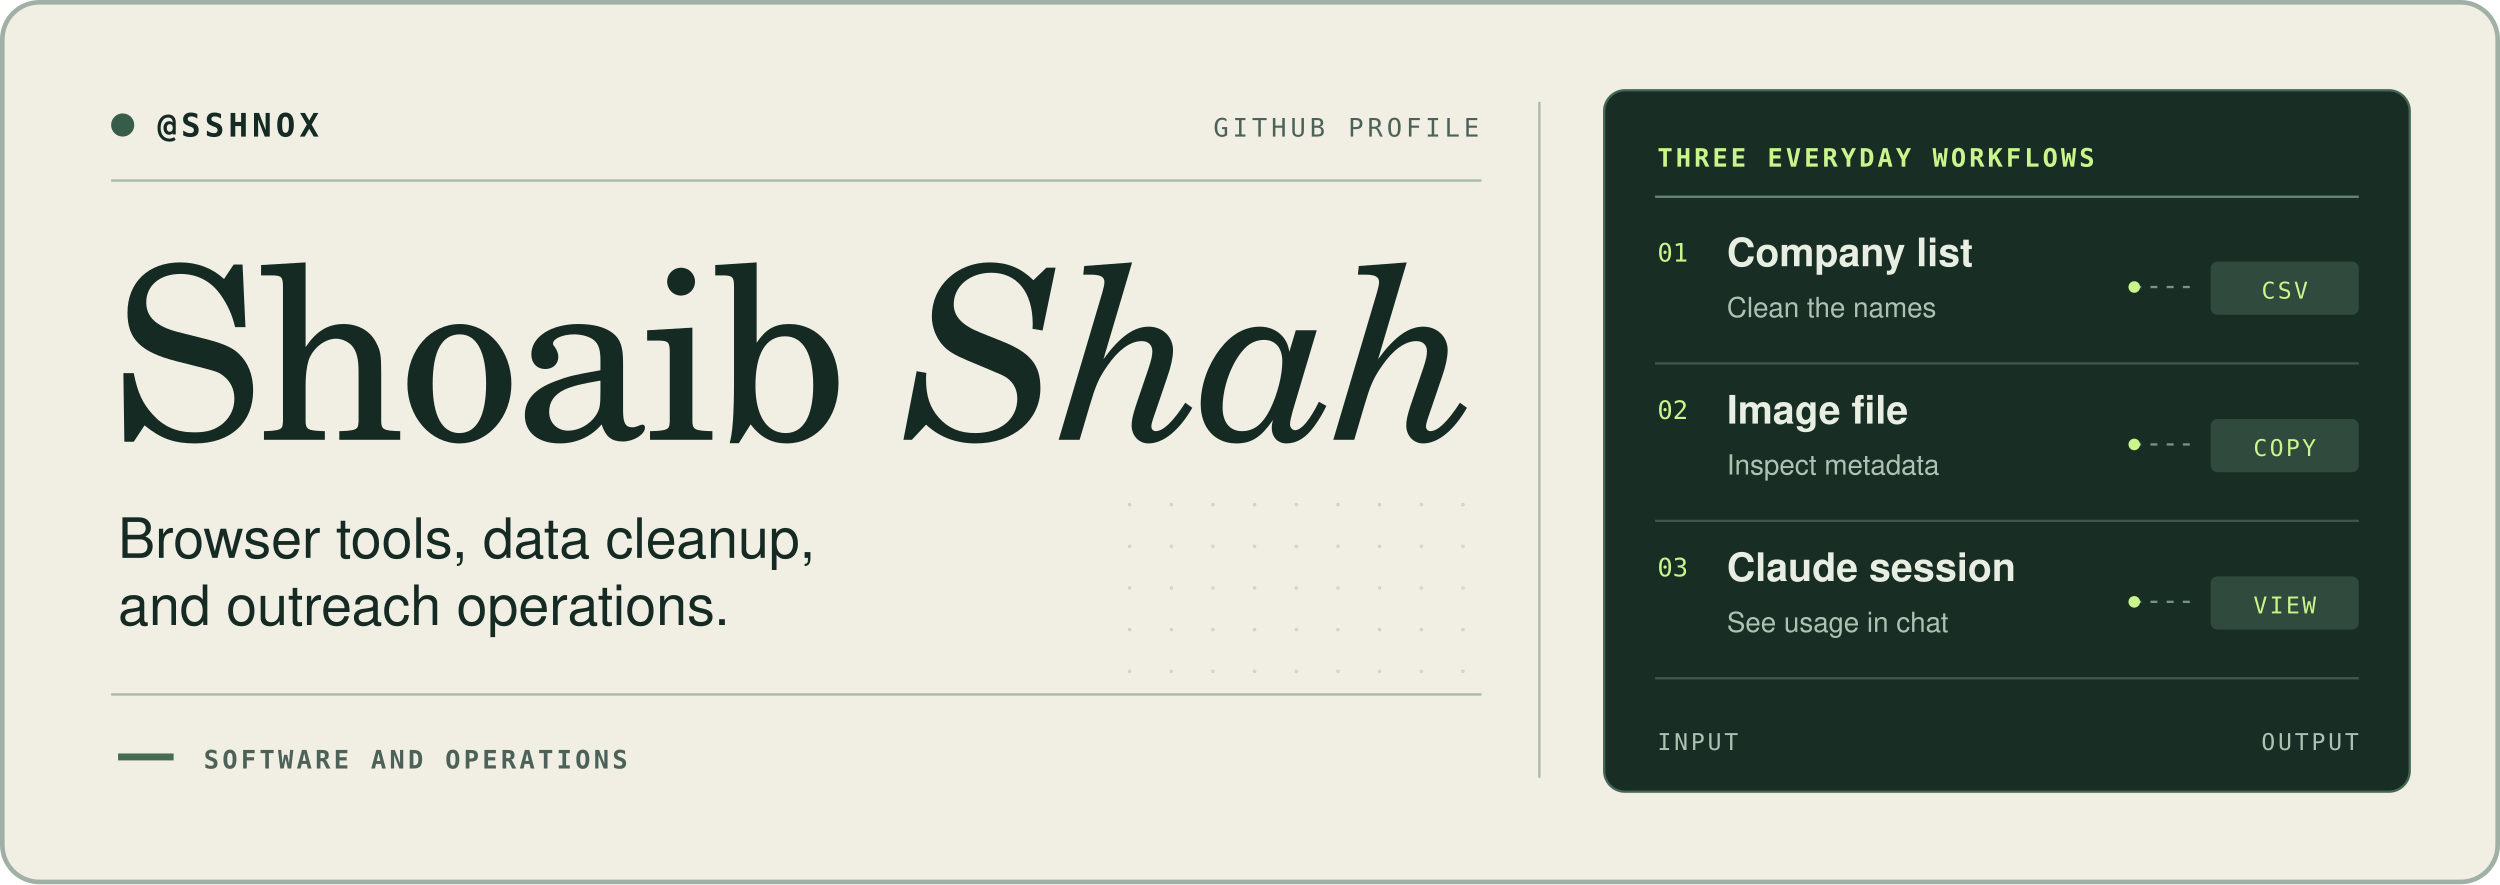
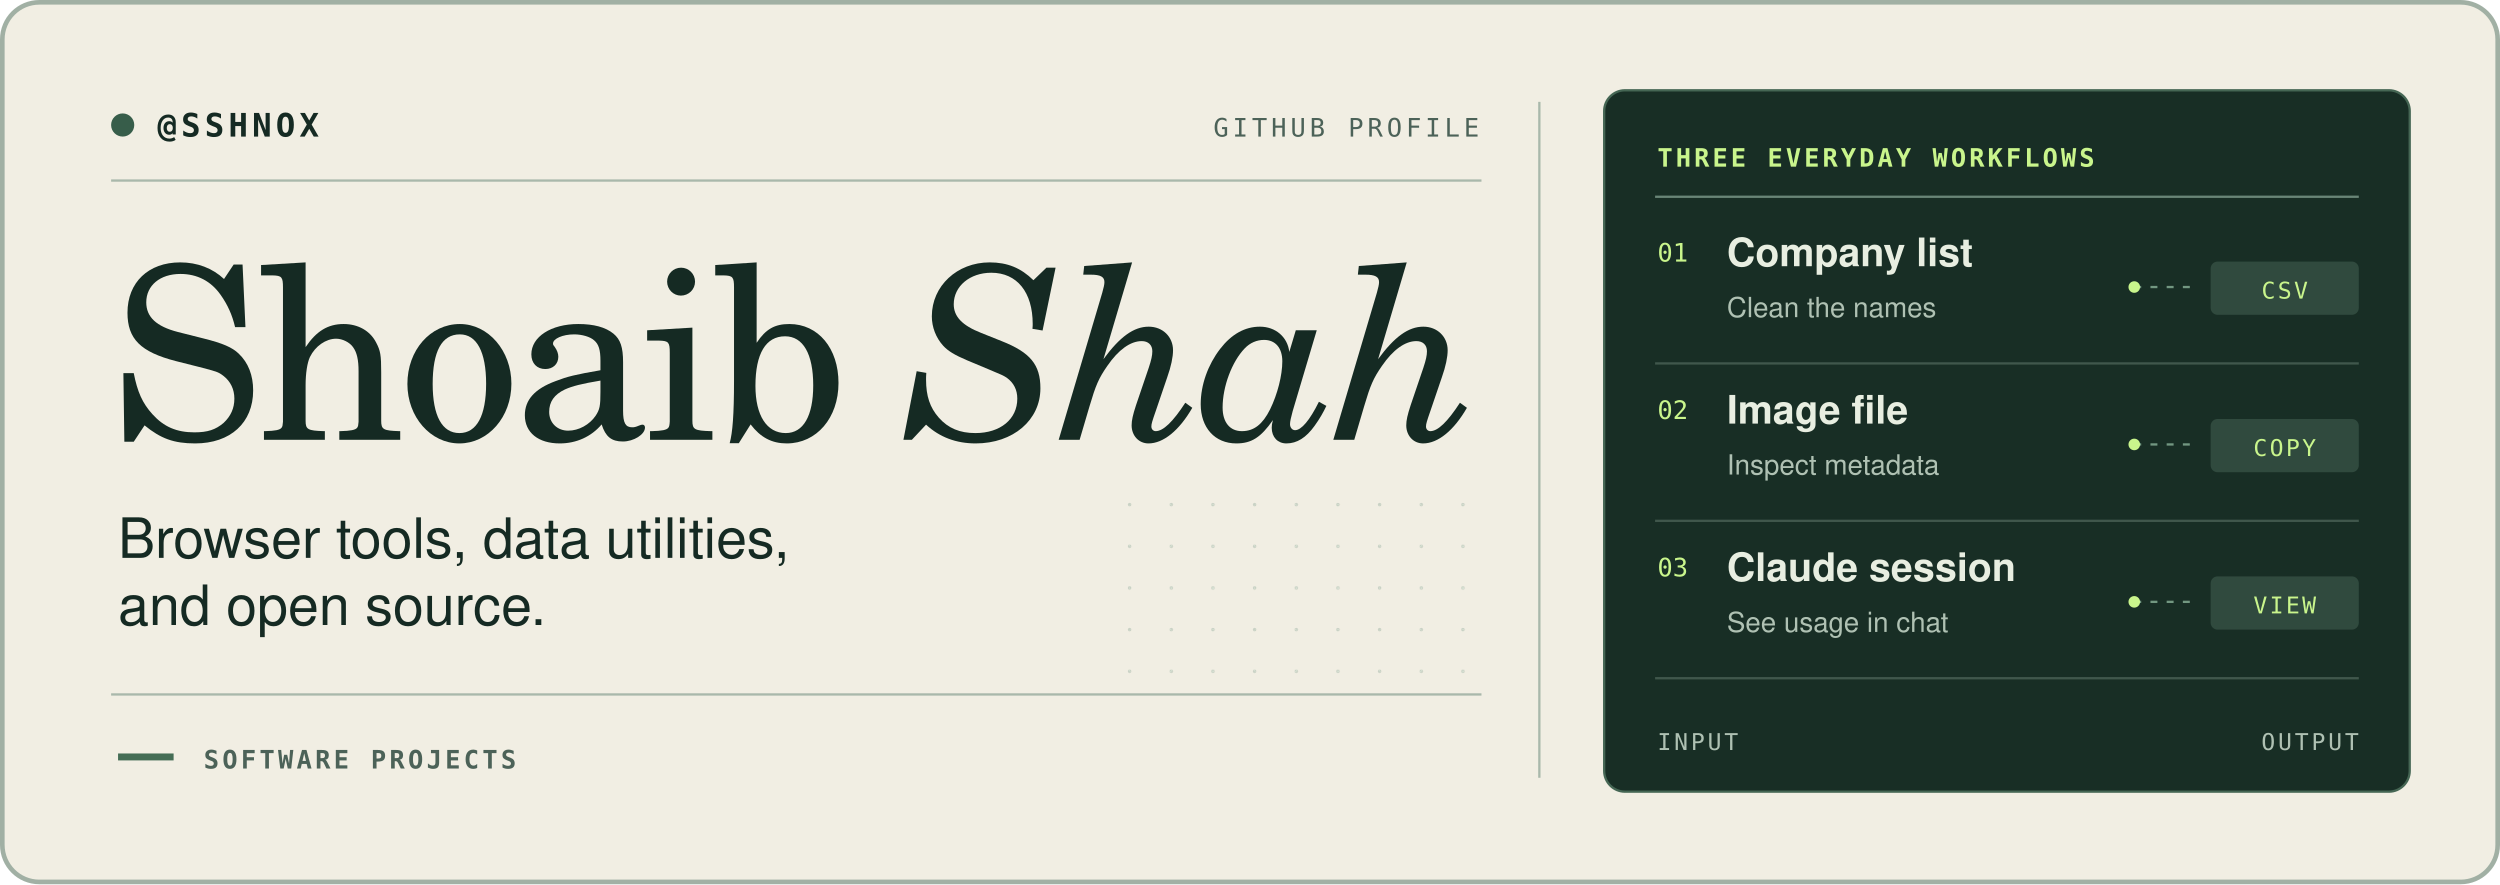
<svg xmlns="http://www.w3.org/2000/svg" width="1080" height="382" viewBox="0 0 1080 382" role="img" aria-labelledby="hero-title hero-desc">
  <defs>
    <pattern id="paper-grid" width="18" height="18" patternUnits="userSpaceOnUse">
      <circle cx="2" cy="2" r=".75" fill="#c8d1c4" />
    </pattern>
    <style>
      .signal { animation: step 3.8s ease-in-out infinite; transform-box: fill-box; }
      .signal-1 { animation-delay: .45s; }
      .signal-2 { animation-delay: .9s; }
      @keyframes step { 0%, 100% { opacity: .55; transform: translateX(0); } 60% { opacity: 1; transform: translateX(25px); } }
      @media (prefers-reduced-motion: reduce) { .signal { animation: none; } }
    </style>
  </defs>
  <rect x="1" y="1" width="1078" height="380" rx="16" fill="#f1eee3" stroke="#a1b0a4" stroke-width="2" />
  <path d="M48 78h592m-592 222h592M665 44v292" fill="none" stroke="#a9b8ab" />
  <path d="M484 211h156v88H484z" fill="url(#paper-grid)" />
  <circle cx="53" cy="54" r="5" fill="#375d4a" />
  <text x="68" y="59" fill="#152a23" font-family="DejaVu Sans Mono, monospace" font-size="14" font-weight="700" text-anchor="start" letter-spacing="1.8">@SSHNOX</text>
  <text x="639" y="59" fill="#4c6258" font-family="DejaVu Sans Mono, monospace" font-size="11" font-weight="400" text-anchor="end" letter-spacing="1.7">GITHUB PROFILE</text>
  <g fill="#152a23" aria-hidden="true">
    <path transform="translate(48.00 190) scale(0.104 -0.104)" d="M546 728H509L469 668C421 713 358 737 287 737C155 737 68 654 68 528C68 419 122 365 269 327L364 303C438 284 445 282 466 266C496 243 512 210 512 171C512 131 497 98 467 70C434 42 401 31 346 31C272 31 219 54 172 106C130 152 109 200 94 277H51L55 -8H94L139 60C206 5 261 -15 349 -15C496 -15 590 71 590 205C590 268 570 320 530 358C503 384 464 401 384 421L277 448C188 471 146 510 146 571C146 641 203 689 288 689C358 689 415 659 455 602C484 561 503 519 515 468H558Z" />
    <path transform="translate(111.22 190) scale(0.104 -0.104)" d="M200 737 15 726V683H63C101 682 106 676 106 633V123V99V75C105 61 104 55 100 50C93 41 74 37 31 36H27V0H280V36H276C209 38 200 43 200 79V123V227C200 276 207 321 218 344C240 389 284 420 327 420C353 420 383 405 397 385C413 363 420 333 420 284V123V75C419 61 418 55 414 50C407 41 387 37 344 36H340V0H593V36H589C523 38 514 43 514 79V123V280C514 352 511 370 493 404C468 453 418 481 358 481C293 481 245 452 200 385Z" />
    <path transform="translate(172.46 190) scale(0.104 -0.104)" d="M252 481C129 481 34 372 34 232C34 95 130 -15 250 -15C370 -15 466 95 466 233C466 370 370 481 252 481ZM252 438C322 438 361 365 361 233C361 100 322 28 250 28C178 28 139 100 139 232C139 368 177 438 252 438Z" />
    <path transform="translate(222.16 190) scale(0.104 -0.104)" d="M452 322C452 385 441 417 412 441C379 468 330 481 266 481C153 481 71 428 71 355C71 318 94 294 129 294C161 294 183 315 183 345C183 358 178 372 168 386C162 393 161 395 161 400C161 420 201 438 249 438C281 438 316 428 332 413C351 397 358 373 358 328V289C254 271 221 263 172 244C85 212 44 166 44 102C44 30 100 -15 189 -15C258 -15 320 13 363 64C379 13 404 -7 451 -7C496 -7 543 22 543 51C543 58 539 63 533 63C529 63 525 62 518 59C504 53 498 52 490 52C462 52 452 70 452 121ZM358 200C358 140 355 126 338 100C313 63 268 38 224 38C178 38 145 71 145 116C145 158 166 188 210 209C241 223 280 233 358 246Z" />
    <path transform="translate(277.69 190) scale(0.104 -0.104)" d="M206 466 18 455V412H69C107 411 112 405 112 362V123V76C111 61 110 55 106 50C99 41 80 37 37 36H30V0H289V36H282C215 38 206 43 206 79V123ZM159 715C127 715 101 689 101 657C101 625 127 599 158 599C191 599 217 625 217 657C217 689 191 715 159 715Z" />
    <path transform="translate(308.15 190) scale(0.104 -0.104)" d="M180 737 8 726V683H43C81 682 86 676 86 633V244C86 105 80 29 68 -14H106L155 64C196 10 243 -15 305 -15C429 -15 520 91 520 236C520 380 436 481 316 481C255 481 218 460 180 403ZM298 430C373 430 415 357 415 226C415 99 374 28 301 28C222 28 175 101 175 224C175 358 218 430 298 430Z" />
  </g>
  <g fill="#152a23" aria-hidden="true">
    <path transform="translate(390.28 190) scale(0.104 -0.104)" d="M632 715H594L540 663C488 714 432 737 358 737C223 737 118 639 118 513C118 468 135 424 165 391C185 369 213 352 265 330L351 294C407 271 417 266 429 258C458 237 473 208 473 171C473 86 403 28 299 28C234 28 186 48 147 92C110 134 94 182 94 250C94 254 94 267 95 278L55 285L0 0H35L94 63C150 11 219 -15 300 -15C456 -15 569 82 569 214C569 312 527 363 408 410L323 444C244 475 209 512 209 563C209 638 276 694 365 694C472 694 537 613 537 481C537 478 537 470 536 461L578 454Z" />
    <path transform="translate(457.35 190) scale(0.104 -0.104)" d="M305 737 106 722 102 686H133C174 686 190 677 190 655C190 645 187 633 181 611L0 0H87L128 139C154 227 166 255 202 307C248 374 298 410 345 410C372 410 389 394 389 368C389 351 385 332 374 299L321 143C308 103 303 81 303 60C303 17 333 -15 373 -15C435 -15 501 39 555 133L526 154C474 74 434 36 403 36C393 36 385 44 385 55C385 66 388 76 404 122L451 260C467 305 475 344 475 372C475 428 432 470 374 470C312 470 254 428 186 335Z" />
    <path transform="translate(518.60 190) scale(0.104 -0.104)" d="M396 455 369 365C362 427 312 470 247 470C185 470 129 439 82 378C31 312 1 228 1 148C1 50 60 -15 149 -15C212 -15 251 10 301 82C297 67 296 60 296 50C296 11 321 -15 357 -15C401 -15 439 9 474 58C495 87 511 115 523 141L492 158C454 81 419 40 393 40C381 40 372 51 372 65C372 76 376 93 383 119L483 455ZM264 415C311 415 340 382 340 326C340 268 320 189 289 126C258 64 222 36 172 36C122 36 92 73 92 134C92 222 131 325 184 380C206 403 234 415 264 415Z" />
    <path transform="translate(575.99 190) scale(0.104 -0.104)" d="M305 737 106 722 102 686H133C174 686 190 677 190 655C190 645 187 633 181 611L0 0H87L128 139C154 227 166 255 202 307C248 374 298 410 345 410C372 410 389 394 389 368C389 351 385 332 374 299L321 143C308 103 303 81 303 60C303 17 333 -15 373 -15C435 -15 501 39 555 133L526 154C474 74 434 36 403 36C393 36 385 44 385 55C385 66 388 76 404 122L451 260C467 305 475 344 475 372C475 428 432 470 374 470C312 470 254 428 186 335Z" />
  </g>
-   <text x="51" y="241" fill="#152a23" font-family="Nimbus Sans, Arial, sans-serif" font-size="24" font-weight="500" text-anchor="start" letter-spacing="0">Browser tools, data cleanup,</text>
-   <text x="51" y="270" fill="#152a23" font-family="Nimbus Sans, Arial, sans-serif" font-size="24" font-weight="500" text-anchor="start" letter-spacing="0">and outreach operations.</text>
+   <text x="51" y="241" fill="#152a23" font-family="Nimbus Sans, Arial, sans-serif" font-size="24" font-weight="500" text-anchor="start" letter-spacing="0">Browser tools, data utilities,</text>
+   <text x="51" y="270" fill="#152a23" font-family="Nimbus Sans, Arial, sans-serif" font-size="24" font-weight="500" text-anchor="start" letter-spacing="0">and open source.</text>
  <path d="M51 327h24" stroke="#456d55" stroke-width="3" />
-   <text x="88" y="332" fill="#4c6258" font-family="DejaVu Sans Mono, monospace" font-size="11" font-weight="700" text-anchor="start" letter-spacing="1.4">SOFTWARE AND OPERATIONS</text>
+   <text x="88" y="332" fill="#4c6258" font-family="DejaVu Sans Mono, monospace" font-size="11" font-weight="700" text-anchor="start" letter-spacing="1.4">SOFTWARE PROJECTS</text>
  <rect x="693" y="39" width="348" height="303" rx="9" fill="#182e25" stroke="#456654" />
  <text x="716" y="72" fill="#c9f58c" font-family="DejaVu Sans Mono, monospace" font-size="11" font-weight="700" text-anchor="start" letter-spacing="1.3">THREE EVERYDAY WORKFLOWS</text>
  <path d="M715 85h304" stroke="#698577" />
  <path d="M715 157h304" stroke="#40574c" />
  <text x="716" y="113" fill="#c9f58c" font-family="DejaVu Sans Mono, monospace" font-size="11" font-weight="400" text-anchor="start" letter-spacing="0">01</text>
  <text x="746" y="115" fill="#e8eee1" font-family="Nimbus Sans, Arial, sans-serif" font-size="17" font-weight="600" text-anchor="start" letter-spacing="0">Company list</text>
  <text x="746" y="137" fill="#afc1b3" font-family="Nimbus Sans, Arial, sans-serif" font-size="12" font-weight="400" text-anchor="start" letter-spacing="0">Clean the names</text>
  <path d="M922 124h28" stroke="#729781" stroke-dasharray="3 4" />
  <circle cx="922" cy="124" r="2.5" fill="#c9f58c" class="signal signal-0" />
  <rect x="955" y="113" width="64" height="23" rx="3" fill="#304a3e" />
  <text x="987" y="129" fill="#c9f58c" font-family="DejaVu Sans Mono, monospace" font-size="10" font-weight="400" text-anchor="middle" letter-spacing="1">CSV</text>
  <path d="M715 225h304" stroke="#40574c" />
  <text x="716" y="181" fill="#c9f58c" font-family="DejaVu Sans Mono, monospace" font-size="11" font-weight="400" text-anchor="start" letter-spacing="0">02</text>
  <text x="746" y="183" fill="#e8eee1" font-family="Nimbus Sans, Arial, sans-serif" font-size="17" font-weight="600" text-anchor="start" letter-spacing="0">Image file</text>
  <text x="746" y="205" fill="#afc1b3" font-family="Nimbus Sans, Arial, sans-serif" font-size="12" font-weight="400" text-anchor="start" letter-spacing="0">Inspect metadata</text>
  <path d="M922 192h28" stroke="#729781" stroke-dasharray="3 4" />
  <circle cx="922" cy="192" r="2.5" fill="#c9f58c" class="signal signal-1" />
  <rect x="955" y="181" width="64" height="23" rx="3" fill="#304a3e" />
  <text x="987" y="197" fill="#c9f58c" font-family="DejaVu Sans Mono, monospace" font-size="10" font-weight="400" text-anchor="middle" letter-spacing="1">COPY</text>
  <path d="M715 293h304" stroke="#40574c" />
  <text x="716" y="249" fill="#c9f58c" font-family="DejaVu Sans Mono, monospace" font-size="11" font-weight="400" text-anchor="start" letter-spacing="0">03</text>
  <text x="746" y="251" fill="#e8eee1" font-family="Nimbus Sans, Arial, sans-serif" font-size="17" font-weight="600" text-anchor="start" letter-spacing="0">Claude session</text>
  <text x="746" y="273" fill="#afc1b3" font-family="Nimbus Sans, Arial, sans-serif" font-size="12" font-weight="400" text-anchor="start" letter-spacing="0">See usage in chat</text>
  <path d="M922 260h28" stroke="#729781" stroke-dasharray="3 4" />
  <circle cx="922" cy="260" r="2.5" fill="#c9f58c" class="signal signal-2" />
  <rect x="955" y="249" width="64" height="23" rx="3" fill="#304a3e" />
  <text x="987" y="265" fill="#c9f58c" font-family="DejaVu Sans Mono, monospace" font-size="10" font-weight="400" text-anchor="middle" letter-spacing="1">VIEW</text>
  <text x="716" y="324" fill="#afc1b3" font-family="DejaVu Sans Mono, monospace" font-size="10" font-weight="400" text-anchor="start" letter-spacing="1.2">INPUT</text>
  <text x="1019" y="324" fill="#afc1b3" font-family="DejaVu Sans Mono, monospace" font-size="10" font-weight="400" text-anchor="end" letter-spacing="1.2">OUTPUT</text>
</svg>
